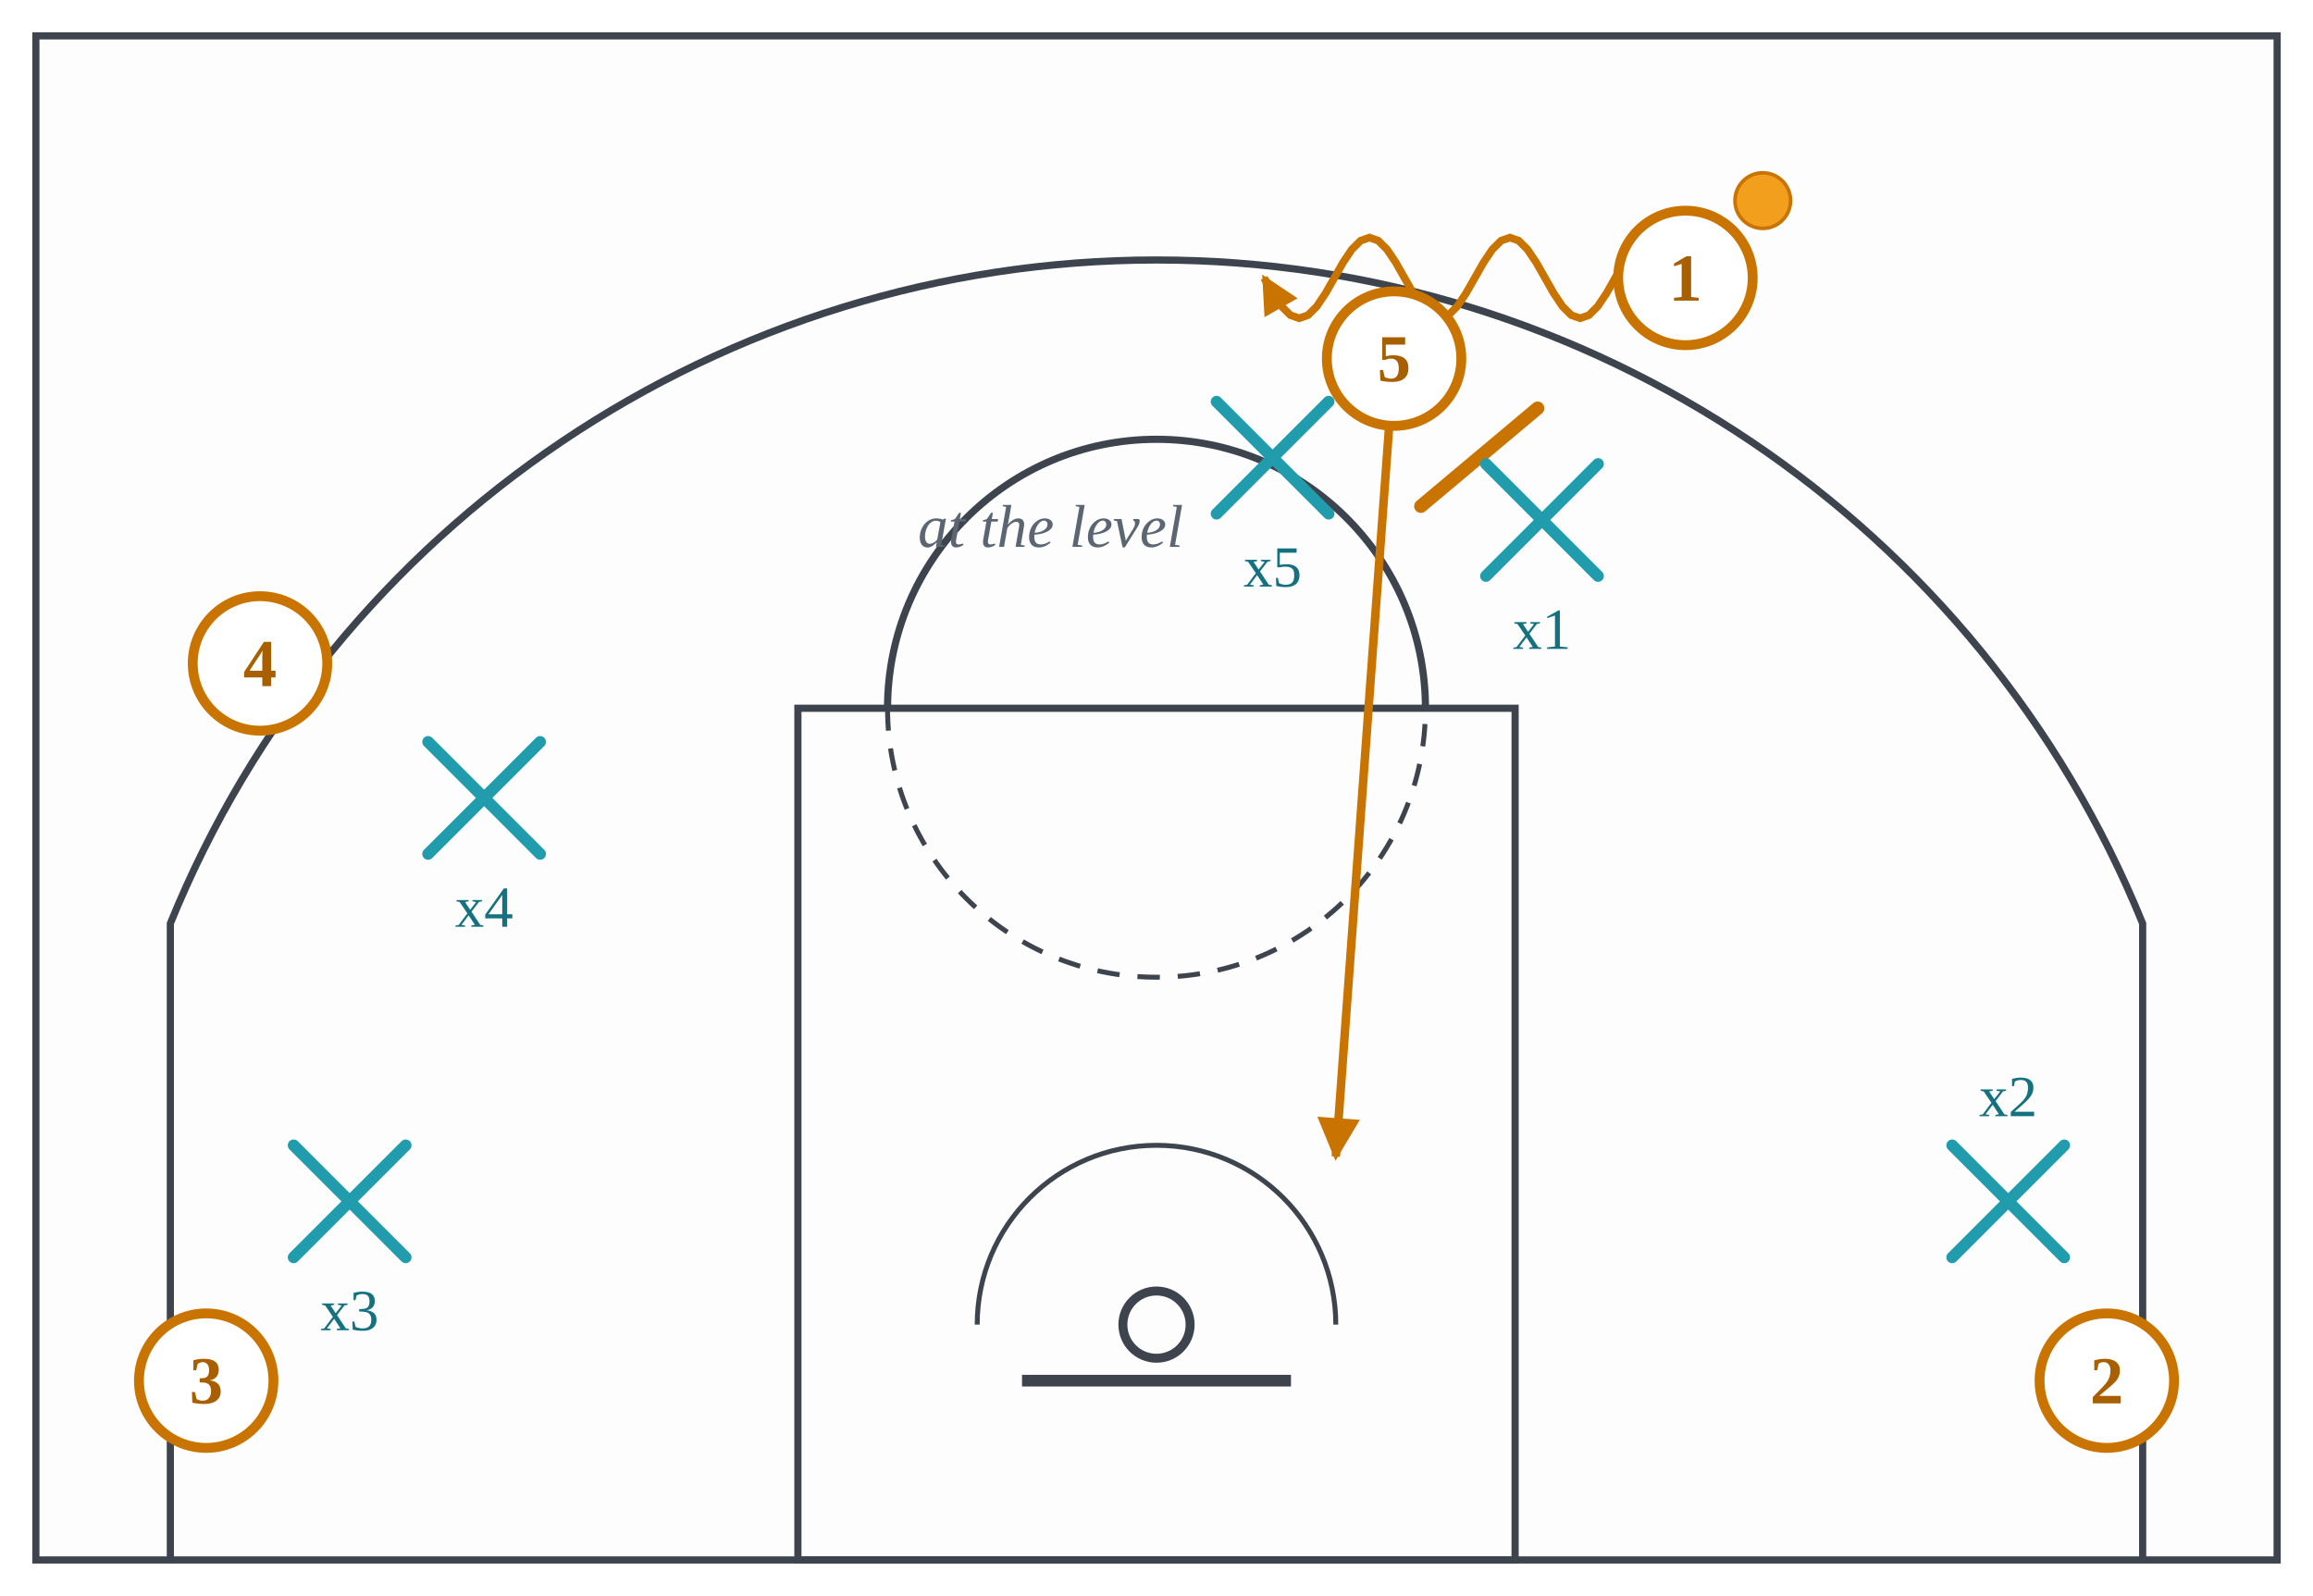
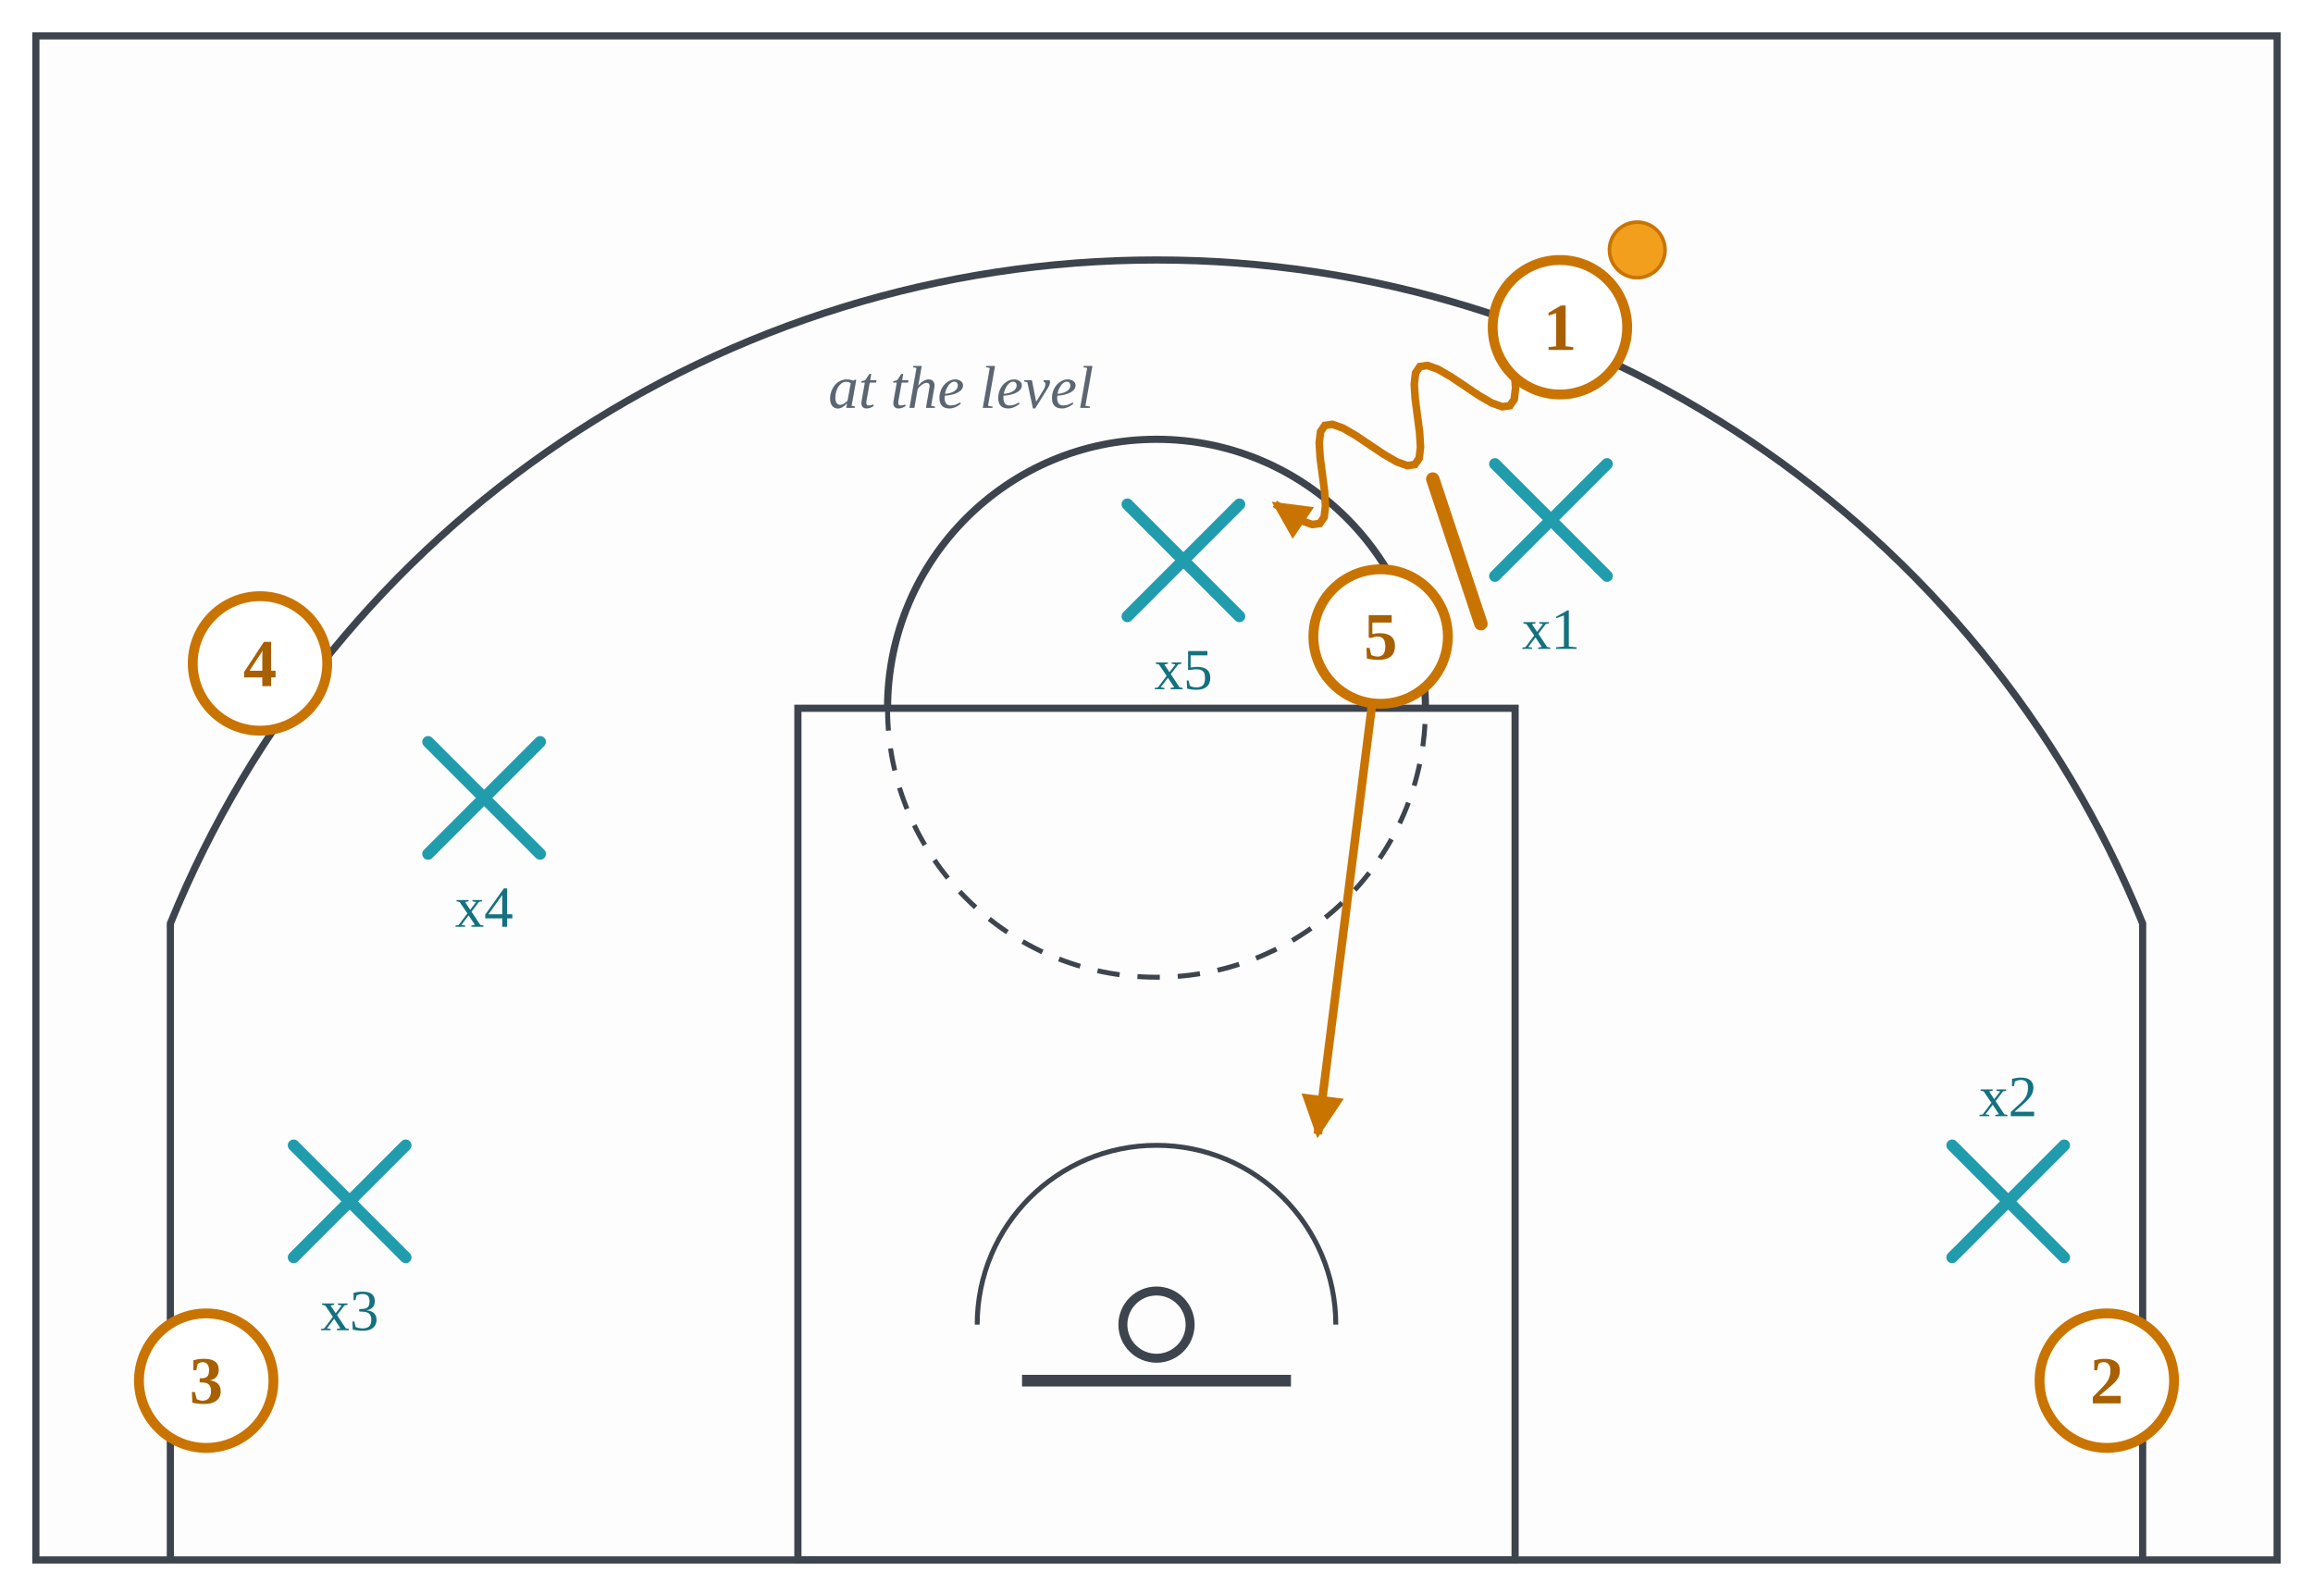
- <svg xmlns="http://www.w3.org/2000/svg" viewBox="0 0 516.0 356.0" width="516.0" role="img" aria-label="A pick-and-roll from the right slot. The screener's defender stands level with the screen, just on its basket side, so the handler coming off it meets him at once and cannot turn the corner or step into a pull-up. The handler's defender chases over the top. The screener rolls, and for a beat both defenders are on the ball side of the screen while the roller heads to the rim." class="hd-court-svg">
+ <svg xmlns="http://www.w3.org/2000/svg" viewBox="0 0 516.0 356.0" width="516.0" role="img" aria-label="A pick-and-roll from the right slot. The screener stands just below and left of the screen bar, beside the handler's defender, with the bar between them, touching neither. The screener's defender stands a few feet to the left of the screener, level with the screen and a little on its basket side, below the handler's route, labeled at the level. The handler dribbles left over the top of the screen, and his dribble points straight at that defender and stops a couple of feet short of him, so the handler runs into him as he comes off the screen. The screener rolls down the lane toward the rim, behind the big. The handler's defender stays on his own side of the screen, with no arrow. Three shooters are spaced in the two corners and on the left wing, each with a defender." class="hd-court-svg">
  <defs>
    <marker id="hd-arrow-o" viewBox="0 0 10 10" refX="9" refY="5" markerWidth="5" markerHeight="5" orient="auto-start-reverse">
      <path d="M 0 0 L 10 5 L 0 10 z" fill="var(--hd-offense, #C97400)" />
    </marker>
    <marker id="hd-arrow-d" viewBox="0 0 10 10" refX="9" refY="5" markerWidth="5" markerHeight="5" orient="auto-start-reverse">
      <path d="M 0 0 L 10 5 L 0 10 z" fill="var(--hd-defense, #209CAD)" />
    </marker>
  </defs>
  <rect x="8.0" y="8.0" width="500.0" height="340.0" fill="var(--court-floor, #fdfdfd)" stroke="var(--court-line, #3d444d)" stroke-width="1.6" />
  <path d="M 38.0 348.0 L 38.0 206.02 A 237.5 237.5 0 0 1 478.0 206.02 L 478.0 348.0" stroke="var(--court-line, #3d444d)" fill="none" stroke-width="1.6" />
  <rect x="178.0" y="158.0" width="160.0" height="190.0" stroke="var(--court-line, #3d444d)" fill="none" stroke-width="1.6" />
  <path d="M 198.0 158.0 A 60.0 60.0 0 0 1 318.0 158.0" stroke="var(--court-line, #3d444d)" fill="none" stroke-width="1.6" />
  <path d="M 198.0 158.0 A 60.0 60.0 0 0 0 318.0 158.0" stroke="var(--court-line, #3d444d)" fill="none" stroke-width="1.1" stroke-dasharray="5 4" />
  <path d="M 218.0 295.5 A 40.0 40.0 0 0 1 298.0 295.5" stroke="var(--court-line, #3d444d)" fill="none" stroke-width="1.1" />
  <line x1="228.0" y1="308.0" x2="288.0" y2="308.0" stroke="var(--court-line, #3d444d)" stroke-width="2.6" />
  <circle cx="258.0" cy="295.5" r="7.5" stroke="var(--court-line, #3d444d)" fill="none" stroke-width="2" />
-   <line x1="316.977" y1="112.927" x2="343.023" y2="91.073" stroke="var(--hd-offense, #C97400)" stroke-width="3" stroke-linecap="round" />
-   <path d="M 376.0,62.0 L 374.04,58.56 L 372.08,55.64 L 370.12,53.69 L 368.17,53.0 L 366.21,53.69 L 364.25,55.64 L 362.29,58.56 L 360.33,62.0 L 358.38,65.44 L 356.42,68.36 L 354.46,70.31 L 352.5,71.0 L 350.54,70.31 L 348.58,68.36 L 346.62,65.44 L 344.67,62.0 L 342.71,58.56 L 340.75,55.64 L 338.79,53.69 L 336.83,53.0 L 334.88,53.69 L 332.92,55.64 L 330.96,58.56 L 329.0,62.0 L 327.04,65.44 L 325.08,68.36 L 323.12,70.31 L 321.17,71.0 L 319.21,70.31 L 317.25,68.36 L 315.29,65.44 L 313.33,62.0 L 311.38,58.56 L 309.42,55.64 L 307.46,53.69 L 305.5,53.0 L 303.54,53.69 L 301.58,55.64 L 299.62,58.56 L 297.67,62.0 L 295.71,65.44 L 293.75,68.36 L 291.79,70.31 L 289.83,71.0 L 287.88,70.31 L 285.92,68.36 L 283.96,65.44 L 282.0,62.0" stroke="var(--hd-offense, #C97400)" fill="none" marker-end="url(#hd-arrow-o)" stroke-width="1.7" />
-   <line x1="311.0" y1="80.0" x2="298.0" y2="258.0" stroke="var(--hd-offense, #C97400)" fill="none" marker-end="url(#hd-arrow-o)" stroke-width="1.9" />
-   <circle cx="376.0" cy="62.0" r="15.0" fill="var(--court-floor, #fff)" stroke="var(--hd-offense, #C97400)" stroke-width="2.2" />
-   <text x="376.0" y="62.0" text-anchor="middle" dominant-baseline="central" font-size="15.0" font-weight="600" fill="var(--hd-offense-ink, #A85F00)">1</text>
-   <circle cx="393.25" cy="44.75" r="6.2" fill="#F39F1E" stroke="var(--hd-offense, #C97400)" stroke-width="0.8" />
-   <circle cx="311.0" cy="80.0" r="15.0" fill="var(--court-floor, #fff)" stroke="var(--hd-offense, #C97400)" stroke-width="2.2" />
-   <text x="311.0" y="80.0" text-anchor="middle" dominant-baseline="central" font-size="15.0" font-weight="600" fill="var(--hd-offense-ink, #A85F00)">5</text>
+   <line x1="330.366" y1="139.131" x2="319.634" y2="106.869" stroke="var(--hd-offense, #C97400)" stroke-width="3" stroke-linecap="round" />
+   <path d="M 348.0,73.0 L 344.86,70.89 L 342.0,69.23 L 339.65,68.39 L 337.96,68.63 L 337.0,70.04 L 336.7,72.52 L 336.91,75.82 L 337.4,79.57 L 337.89,83.32 L 338.1,86.62 L 337.8,89.1 L 336.84,90.5 L 335.15,90.74 L 332.8,89.9 L 329.94,88.24 L 326.8,86.13 L 323.66,84.03 L 320.8,82.37 L 318.45,81.53 L 316.76,81.77 L 315.8,83.17 L 315.5,85.65 L 315.71,88.95 L 316.2,92.7 L 316.69,96.45 L 316.9,99.75 L 316.6,102.23 L 315.64,103.63 L 313.95,103.87 L 311.6,103.03 L 308.74,101.37 L 305.6,99.27 L 302.46,97.16 L 299.6,95.5 L 297.25,94.66 L 295.56,94.9 L 294.6,96.3 L 294.3,98.78 L 294.51,102.08 L 295.0,105.83 L 295.49,109.58 L 295.7,112.88 L 295.4,115.36 L 294.44,116.77 L 292.75,117.01 L 290.4,116.17 L 287.54,114.51 L 284.4,112.4" stroke="var(--hd-offense, #C97400)" fill="none" marker-end="url(#hd-arrow-o)" stroke-width="1.7" />
+   <line x1="308.0" y1="142.0" x2="294.0" y2="253.0" stroke="var(--hd-offense, #C97400)" fill="none" marker-end="url(#hd-arrow-o)" stroke-width="1.9" />
+   <circle cx="348.0" cy="73.0" r="15.0" fill="var(--court-floor, #fff)" stroke="var(--hd-offense, #C97400)" stroke-width="2.2" />
+   <text x="348.0" y="73.0" text-anchor="middle" dominant-baseline="central" font-size="15.0" font-weight="600" fill="var(--hd-offense-ink, #A85F00)">1</text>
+   <circle cx="365.25" cy="55.75" r="6.2" fill="#F39F1E" stroke="var(--hd-offense, #C97400)" stroke-width="0.8" />
+   <circle cx="308.0" cy="142.0" r="15.0" fill="var(--court-floor, #fff)" stroke="var(--hd-offense, #C97400)" stroke-width="2.2" />
+   <text x="308.0" y="142.0" text-anchor="middle" dominant-baseline="central" font-size="15.0" font-weight="600" fill="var(--hd-offense-ink, #A85F00)">5</text>
  <circle cx="470.0" cy="308.0" r="15.0" fill="var(--court-floor, #fff)" stroke="var(--hd-offense, #C97400)" stroke-width="2.2" />
  <text x="470.0" y="308.0" text-anchor="middle" dominant-baseline="central" font-size="15.0" font-weight="600" fill="var(--hd-offense-ink, #A85F00)">2</text>
  <circle cx="46.0" cy="308.0" r="15.0" fill="var(--court-floor, #fff)" stroke="var(--hd-offense, #C97400)" stroke-width="2.2" />
  <text x="46.0" y="308.0" text-anchor="middle" dominant-baseline="central" font-size="15.0" font-weight="600" fill="var(--hd-offense-ink, #A85F00)">3</text>
  <circle cx="58.0" cy="148.0" r="15.0" fill="var(--court-floor, #fff)" stroke="var(--hd-offense, #C97400)" stroke-width="2.2" />
  <text x="58.0" y="148.0" text-anchor="middle" dominant-baseline="central" font-size="15.0" font-weight="600" fill="var(--hd-offense-ink, #A85F00)">4</text>
-   <line x1="331.5" y1="103.5" x2="356.5" y2="128.5" stroke="var(--hd-defense, #209CAD)" stroke-width="2.6" stroke-linecap="round" />
-   <line x1="331.5" y1="128.5" x2="356.5" y2="103.5" stroke="var(--hd-defense, #209CAD)" stroke-width="2.6" stroke-linecap="round" />
-   <text x="344.0" y="144.75" text-anchor="middle" font-size="13.0" fill="var(--hd-defense-ink, #14717F)">x1</text>
-   <line x1="271.4" y1="89.6" x2="296.4" y2="114.6" stroke="var(--hd-defense, #209CAD)" stroke-width="2.6" stroke-linecap="round" />
-   <line x1="271.4" y1="114.6" x2="296.4" y2="89.6" stroke="var(--hd-defense, #209CAD)" stroke-width="2.6" stroke-linecap="round" />
-   <text x="283.9" y="130.85" text-anchor="middle" font-size="13.0" fill="var(--hd-defense-ink, #14717F)">x5</text>
+   <line x1="333.5" y1="103.5" x2="358.5" y2="128.5" stroke="var(--hd-defense, #209CAD)" stroke-width="2.6" stroke-linecap="round" />
+   <line x1="333.5" y1="128.5" x2="358.5" y2="103.5" stroke="var(--hd-defense, #209CAD)" stroke-width="2.6" stroke-linecap="round" />
+   <text x="346.0" y="144.75" text-anchor="middle" font-size="13.0" fill="var(--hd-defense-ink, #14717F)">x1</text>
+   <line x1="251.5" y1="112.5" x2="276.5" y2="137.5" stroke="var(--hd-defense, #209CAD)" stroke-width="2.6" stroke-linecap="round" />
+   <line x1="251.5" y1="137.5" x2="276.5" y2="112.5" stroke="var(--hd-defense, #209CAD)" stroke-width="2.6" stroke-linecap="round" />
+   <text x="264.0" y="153.75" text-anchor="middle" font-size="13.0" fill="var(--hd-defense-ink, #14717F)">x5</text>
  <line x1="435.5" y1="255.5" x2="460.5" y2="280.5" stroke="var(--hd-defense, #209CAD)" stroke-width="2.6" stroke-linecap="round" />
  <line x1="435.5" y1="280.5" x2="460.5" y2="255.5" stroke="var(--hd-defense, #209CAD)" stroke-width="2.6" stroke-linecap="round" />
  <text x="448.0" y="249.0" text-anchor="middle" font-size="13.0" fill="var(--hd-defense-ink, #14717F)">x2</text>
  <line x1="65.5" y1="255.5" x2="90.5" y2="280.5" stroke="var(--hd-defense, #209CAD)" stroke-width="2.6" stroke-linecap="round" />
  <line x1="65.5" y1="280.5" x2="90.5" y2="255.5" stroke="var(--hd-defense, #209CAD)" stroke-width="2.6" stroke-linecap="round" />
  <text x="78.0" y="296.75" text-anchor="middle" font-size="13.0" fill="var(--hd-defense-ink, #14717F)">x3</text>
  <line x1="95.5" y1="165.5" x2="120.5" y2="190.5" stroke="var(--hd-defense, #209CAD)" stroke-width="2.6" stroke-linecap="round" />
  <line x1="95.5" y1="190.5" x2="120.5" y2="165.5" stroke="var(--hd-defense, #209CAD)" stroke-width="2.6" stroke-linecap="round" />
  <text x="108.0" y="206.75" text-anchor="middle" font-size="13.0" fill="var(--hd-defense-ink, #14717F)">x4</text>
-   <text x="264.0" y="122.0" text-anchor="end" font-size="13.5" font-style="italic" fill="var(--hd-muted, #5b6672)">at the level</text>
+   <text x="244.0" y="91.0" text-anchor="end" font-size="13.5" font-style="italic" fill="var(--hd-muted, #5b6672)">at the level</text>
</svg>
